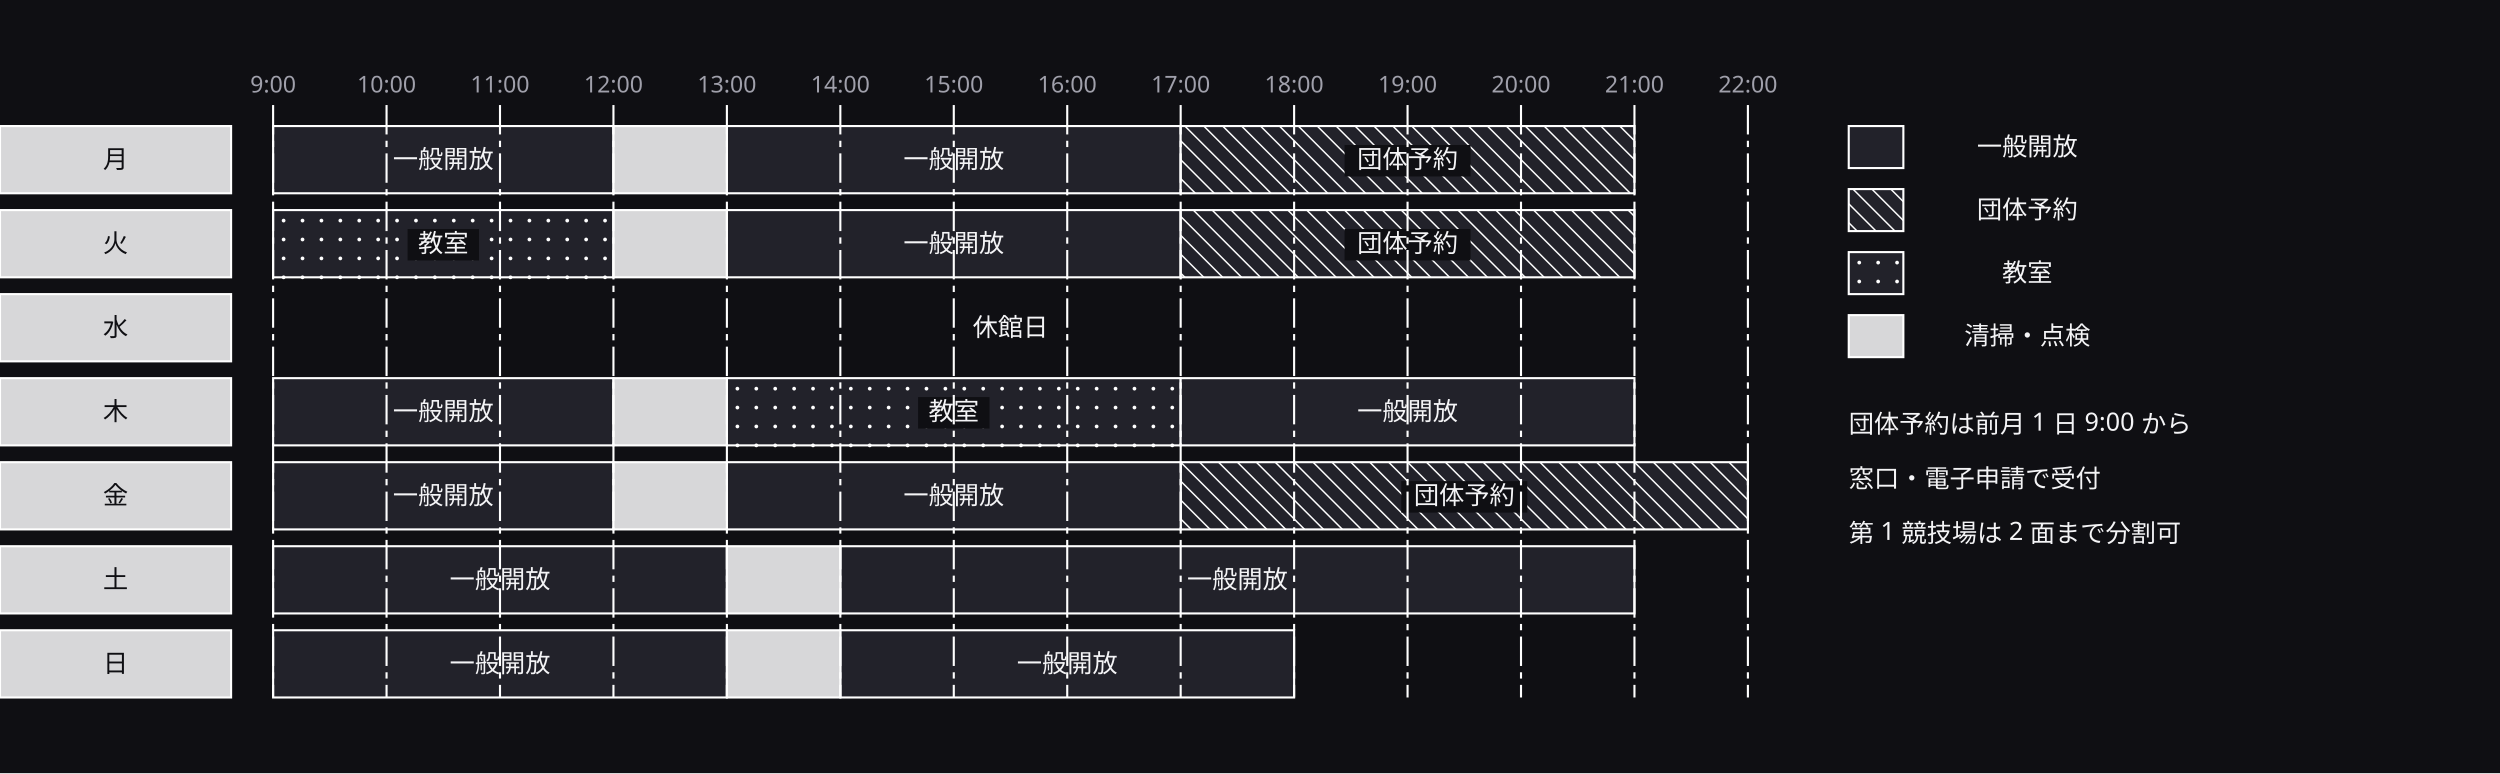
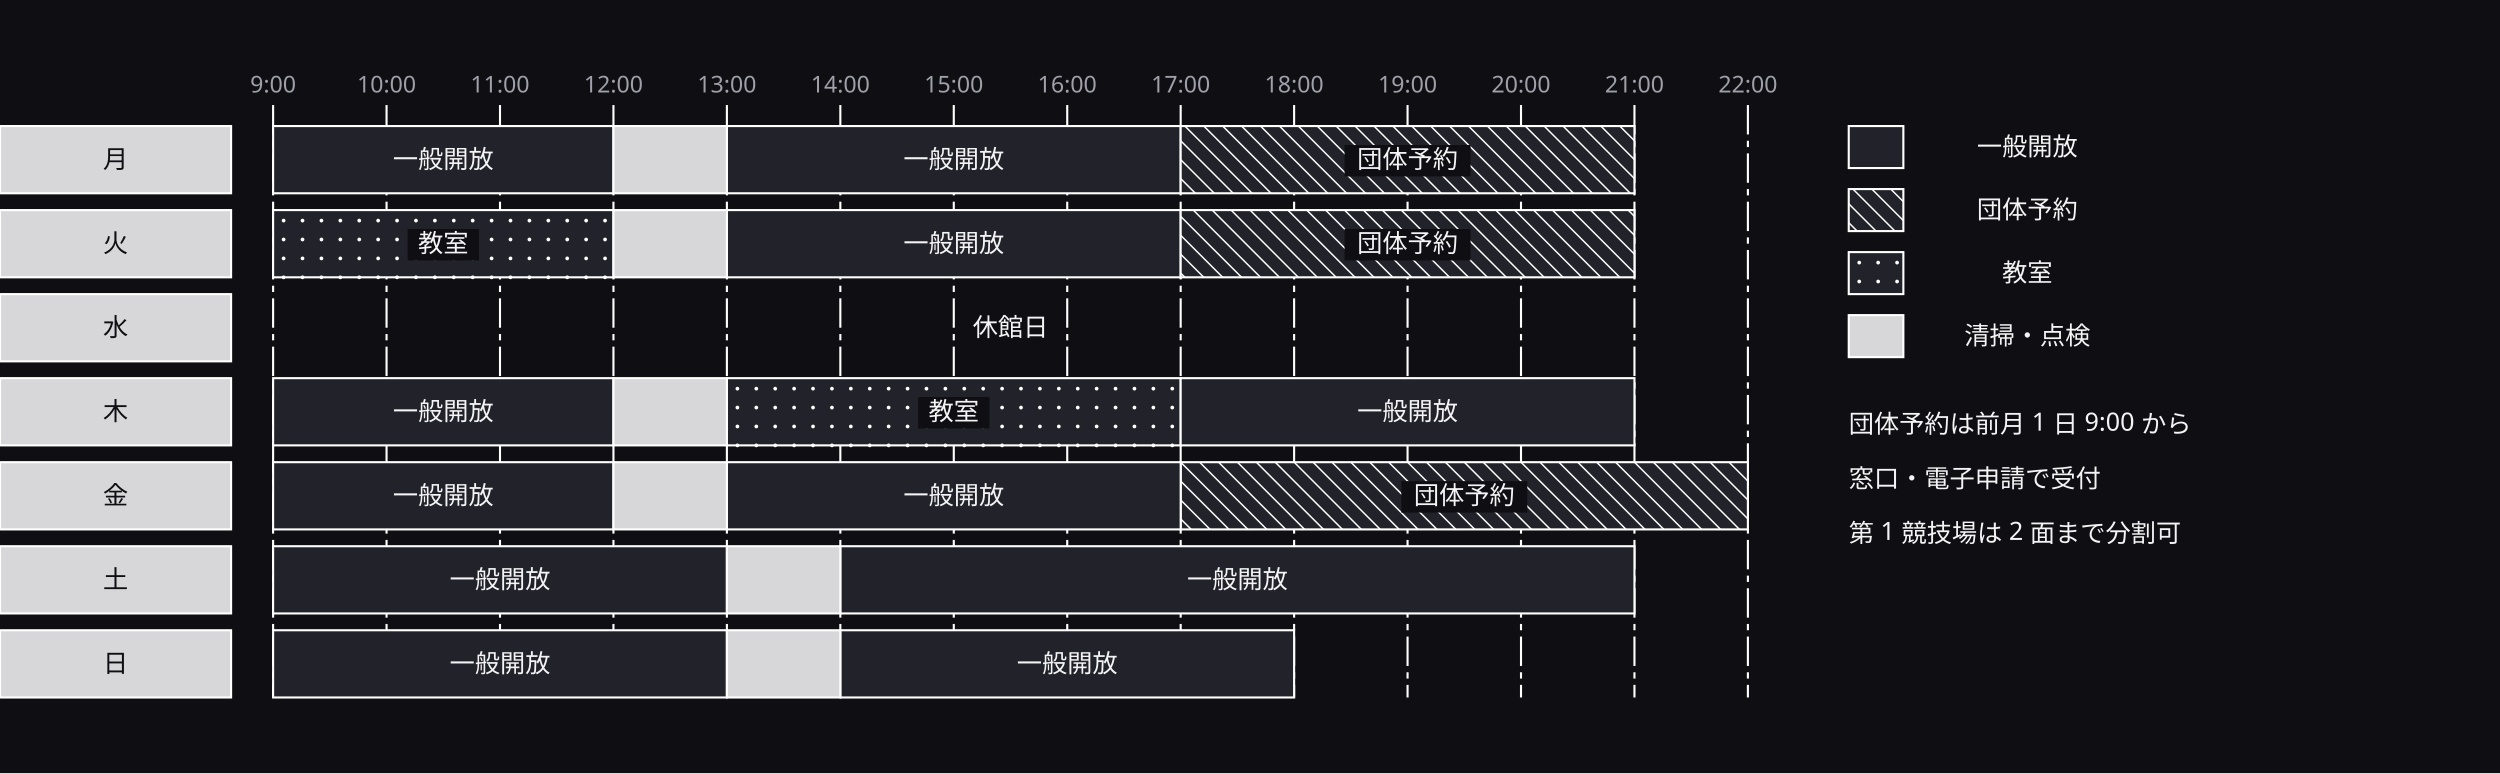
<svg xmlns="http://www.w3.org/2000/svg" width="1190" height="368" viewBox="0 0 1190 368">
  <defs>
    <marker id="arrow" viewBox="0 0 10 10" refX="9" refY="5" markerWidth="6" markerHeight="6" orient="auto">
      <path d="M 0 0 L 10 5 L 0 10 z" fill="#a0a0ab" />
    </marker>
  </defs>
  <rect data-paper="1" x="0" y="0" width="1190" height="368" fill="#0f0f13" />
+   <g data-grid="tick">
+     <line x1="130" y1="50" x2="130" y2="332" stroke="#ffffff" stroke-width="1" stroke-dasharray="14 3 3 3" />
+     <text x="130" y="44" text-anchor="middle" font-family="sans-serif" font-size="11" fill="#a0a0ab">9:00</text>
+     <line x1="184" y1="50" x2="184" y2="332" stroke="#ffffff" stroke-width="1" stroke-dasharray="14 3 3 3" />
+     <text x="184" y="44" text-anchor="middle" font-family="sans-serif" font-size="11" fill="#a0a0ab">10:00</text>
+     <line x1="238" y1="50" x2="238" y2="332" stroke="#ffffff" stroke-width="1" stroke-dasharray="14 3 3 3" />
+     <text x="238" y="44" text-anchor="middle" font-family="sans-serif" font-size="11" fill="#a0a0ab">11:00</text>
+     <line x1="292" y1="50" x2="292" y2="332" stroke="#ffffff" stroke-width="1" stroke-dasharray="14 3 3 3" />
+     <text x="292" y="44" text-anchor="middle" font-family="sans-serif" font-size="11" fill="#a0a0ab">12:00</text>
+     <line x1="346" y1="50" x2="346" y2="332" stroke="#ffffff" stroke-width="1" stroke-dasharray="14 3 3 3" />
+     <text x="346" y="44" text-anchor="middle" font-family="sans-serif" font-size="11" fill="#a0a0ab">13:00</text>
+     <line x1="400" y1="50" x2="400" y2="332" stroke="#ffffff" stroke-width="1" stroke-dasharray="14 3 3 3" />
+     <text x="400" y="44" text-anchor="middle" font-family="sans-serif" font-size="11" fill="#a0a0ab">14:00</text>
+     <line x1="454" y1="50" x2="454" y2="332" stroke="#ffffff" stroke-width="1" stroke-dasharray="14 3 3 3" />
+     <text x="454" y="44" text-anchor="middle" font-family="sans-serif" font-size="11" fill="#a0a0ab">15:00</text>
+     <line x1="508" y1="50" x2="508" y2="332" stroke="#ffffff" stroke-width="1" stroke-dasharray="14 3 3 3" />
+     <text x="508" y="44" text-anchor="middle" font-family="sans-serif" font-size="11" fill="#a0a0ab">16:00</text>
+     <line x1="562" y1="50" x2="562" y2="332" stroke="#ffffff" stroke-width="1" stroke-dasharray="14 3 3 3" />
+     <text x="562" y="44" text-anchor="middle" font-family="sans-serif" font-size="11" fill="#a0a0ab">17:00</text>
+     <line x1="616" y1="50" x2="616" y2="332" stroke="#ffffff" stroke-width="1" stroke-dasharray="14 3 3 3" />
+     <text x="616" y="44" text-anchor="middle" font-family="sans-serif" font-size="11" fill="#a0a0ab">18:00</text>
+     <line x1="670" y1="50" x2="670" y2="332" stroke="#ffffff" stroke-width="1" stroke-dasharray="14 3 3 3" />
+     <text x="670" y="44" text-anchor="middle" font-family="sans-serif" font-size="11" fill="#a0a0ab">19:00</text>
+     <line x1="724" y1="50" x2="724" y2="332" stroke="#ffffff" stroke-width="1" stroke-dasharray="14 3 3 3" />
+     <text x="724" y="44" text-anchor="middle" font-family="sans-serif" font-size="11" fill="#a0a0ab">20:00</text>
+     <line x1="778" y1="50" x2="778" y2="332" stroke="#ffffff" stroke-width="1" stroke-dasharray="14 3 3 3" />
+     <text x="778" y="44" text-anchor="middle" font-family="sans-serif" font-size="11" fill="#a0a0ab">21:00</text>
+     <line x1="832" y1="50" x2="832" y2="332" stroke="#ffffff" stroke-width="1" stroke-dasharray="14 3 3 3" />
+     <text x="832" y="44" text-anchor="middle" font-family="sans-serif" font-size="11" fill="#a0a0ab">22:00</text>
+   </g>
  <g data-node="r2" data-pinned="false" data-shape="rect">
    <text x="481" y="160" text-anchor="middle" font-family="sans-serif" font-size="12" fill="#f4f4f6">休館日</text>
  </g>
  <g data-node="s5_2" data-pinned="false" data-shape="rect">
    <rect x="400" y="260" width="378" height="32" fill="#22222a" stroke="#ffffff" stroke-width="1" />
    <text x="589" y="280" text-anchor="middle" font-family="sans-serif" font-size="12" fill="#f4f4f6">一般開放</text>
  </g>
  <g data-node="s4_3" data-pinned="false" data-shape="rect">
    <rect x="562" y="220" width="270" height="32" fill="#22222a" stroke="#ffffff" stroke-width="1" />
    <line x1="832" y1="229" x2="823" y2="220" stroke="#ffffff" stroke-width="0.7" />
    <line x1="832" y1="238" x2="814" y2="220" stroke="#ffffff" stroke-width="0.7" />
    <line x1="832" y1="247" x2="805" y2="220" stroke="#ffffff" stroke-width="0.7" />
    <line x1="796" y1="220" x2="828" y2="252" stroke="#ffffff" stroke-width="0.7" />
    <line x1="787" y1="220" x2="819" y2="252" stroke="#ffffff" stroke-width="0.7" />
    <line x1="778" y1="220" x2="810" y2="252" stroke="#ffffff" stroke-width="0.7" />
    <line x1="769" y1="220" x2="801" y2="252" stroke="#ffffff" stroke-width="0.7" />
    <line x1="760" y1="220" x2="792" y2="252" stroke="#ffffff" stroke-width="0.7" />
    <line x1="751" y1="220" x2="783" y2="252" stroke="#ffffff" stroke-width="0.7" />
    <line x1="742" y1="220" x2="774" y2="252" stroke="#ffffff" stroke-width="0.7" />
    <line x1="733" y1="220" x2="765" y2="252" stroke="#ffffff" stroke-width="0.7" />
    <line x1="724" y1="220" x2="756" y2="252" stroke="#ffffff" stroke-width="0.7" />
    <line x1="715" y1="220" x2="747" y2="252" stroke="#ffffff" stroke-width="0.7" />
    <line x1="706" y1="220" x2="738" y2="252" stroke="#ffffff" stroke-width="0.7" />
    <line x1="697" y1="220" x2="729" y2="252" stroke="#ffffff" stroke-width="0.7" />
    <line x1="688" y1="220" x2="720" y2="252" stroke="#ffffff" stroke-width="0.7" />
    <line x1="679" y1="220" x2="711" y2="252" stroke="#ffffff" stroke-width="0.7" />
    <line x1="670" y1="220" x2="702" y2="252" stroke="#ffffff" stroke-width="0.7" />
    <line x1="661" y1="220" x2="693" y2="252" stroke="#ffffff" stroke-width="0.7" />
    <line x1="652" y1="220" x2="684" y2="252" stroke="#ffffff" stroke-width="0.7" />
    <line x1="643" y1="220" x2="675" y2="252" stroke="#ffffff" stroke-width="0.7" />
    <line x1="634" y1="220" x2="666" y2="252" stroke="#ffffff" stroke-width="0.7" />
    <line x1="625" y1="220" x2="657" y2="252" stroke="#ffffff" stroke-width="0.7" />
    <line x1="616" y1="220" x2="648" y2="252" stroke="#ffffff" stroke-width="0.7" />
    <line x1="607" y1="220" x2="639" y2="252" stroke="#ffffff" stroke-width="0.7" />
    <line x1="598" y1="220" x2="630" y2="252" stroke="#ffffff" stroke-width="0.7" />
    <line x1="589" y1="220" x2="621" y2="252" stroke="#ffffff" stroke-width="0.7" />
    <line x1="580" y1="220" x2="612" y2="252" stroke="#ffffff" stroke-width="0.7" />
    <line x1="571" y1="220" x2="603" y2="252" stroke="#ffffff" stroke-width="0.7" />
    <line x1="562" y1="220" x2="594" y2="252" stroke="#ffffff" stroke-width="0.7" />
    <line x1="562" y1="229" x2="585" y2="252" stroke="#ffffff" stroke-width="0.7" />
    <line x1="562" y1="238" x2="576" y2="252" stroke="#ffffff" stroke-width="0.7" />
    <line x1="562" y1="247" x2="567" y2="252" stroke="#ffffff" stroke-width="0.7" />
    <rect x="667" y="229" width="60" height="15" fill="#0f0f13" />
    <text x="697" y="240" text-anchor="middle" font-family="sans-serif" font-size="12" fill="#f4f4f6">団体予約</text>
  </g>
  <g data-node="s0_2" data-pinned="false" data-shape="rect">
    <rect x="346" y="60" width="216" height="32" fill="#22222a" stroke="#ffffff" stroke-width="1" />
    <text x="454" y="80" text-anchor="middle" font-family="sans-serif" font-size="12" fill="#f4f4f6">一般開放</text>
  </g>
  <g data-node="s0_3" data-pinned="false" data-shape="rect">
    <rect x="562" y="60" width="216" height="32" fill="#22222a" stroke="#ffffff" stroke-width="1" />
    <line x1="778" y1="67" x2="771" y2="60" stroke="#ffffff" stroke-width="0.7" />
    <line x1="778" y1="76" x2="762" y2="60" stroke="#ffffff" stroke-width="0.7" />
    <line x1="778" y1="85" x2="753" y2="60" stroke="#ffffff" stroke-width="0.7" />
    <line x1="744" y1="60" x2="776" y2="92" stroke="#ffffff" stroke-width="0.7" />
    <line x1="735" y1="60" x2="767" y2="92" stroke="#ffffff" stroke-width="0.7" />
    <line x1="726" y1="60" x2="758" y2="92" stroke="#ffffff" stroke-width="0.7" />
    <line x1="717" y1="60" x2="749" y2="92" stroke="#ffffff" stroke-width="0.7" />
    <line x1="708" y1="60" x2="740" y2="92" stroke="#ffffff" stroke-width="0.7" />
    <line x1="699" y1="60" x2="731" y2="92" stroke="#ffffff" stroke-width="0.7" />
    <line x1="690" y1="60" x2="722" y2="92" stroke="#ffffff" stroke-width="0.7" />
    <line x1="681" y1="60" x2="713" y2="92" stroke="#ffffff" stroke-width="0.7" />
    <line x1="672" y1="60" x2="704" y2="92" stroke="#ffffff" stroke-width="0.7" />
    <line x1="663" y1="60" x2="695" y2="92" stroke="#ffffff" stroke-width="0.7" />
    <line x1="654" y1="60" x2="686" y2="92" stroke="#ffffff" stroke-width="0.7" />
    <line x1="645" y1="60" x2="677" y2="92" stroke="#ffffff" stroke-width="0.7" />
    <line x1="636" y1="60" x2="668" y2="92" stroke="#ffffff" stroke-width="0.7" />
    <line x1="627" y1="60" x2="659" y2="92" stroke="#ffffff" stroke-width="0.7" />
    <line x1="618" y1="60" x2="650" y2="92" stroke="#ffffff" stroke-width="0.7" />
    <line x1="609" y1="60" x2="641" y2="92" stroke="#ffffff" stroke-width="0.7" />
    <line x1="600" y1="60" x2="632" y2="92" stroke="#ffffff" stroke-width="0.7" />
    <line x1="591" y1="60" x2="623" y2="92" stroke="#ffffff" stroke-width="0.7" />
    <line x1="582" y1="60" x2="614" y2="92" stroke="#ffffff" stroke-width="0.7" />
    <line x1="573" y1="60" x2="605" y2="92" stroke="#ffffff" stroke-width="0.7" />
    <line x1="564" y1="60" x2="596" y2="92" stroke="#ffffff" stroke-width="0.7" />
    <line x1="562" y1="67" x2="587" y2="92" stroke="#ffffff" stroke-width="0.7" />
    <line x1="562" y1="76" x2="578" y2="92" stroke="#ffffff" stroke-width="0.7" />
    <line x1="562" y1="85" x2="569" y2="92" stroke="#ffffff" stroke-width="0.7" />
    <rect x="640" y="69" width="60" height="15" fill="#0f0f13" />
    <text x="670" y="80" text-anchor="middle" font-family="sans-serif" font-size="12" fill="#f4f4f6">団体予約</text>
  </g>
  <g data-node="s1_2" data-pinned="false" data-shape="rect">
    <rect x="346" y="100" width="216" height="32" fill="#22222a" stroke="#ffffff" stroke-width="1" />
    <text x="454" y="120" text-anchor="middle" font-family="sans-serif" font-size="12" fill="#f4f4f6">一般開放</text>
  </g>
  <g data-node="s1_3" data-pinned="false" data-shape="rect">
    <rect x="562" y="100" width="216" height="32" fill="#22222a" stroke="#ffffff" stroke-width="1" />
    <line x1="778" y1="103" x2="775" y2="100" stroke="#ffffff" stroke-width="0.7" />
    <line x1="778" y1="112" x2="766" y2="100" stroke="#ffffff" stroke-width="0.7" />
    <line x1="778" y1="121" x2="757" y2="100" stroke="#ffffff" stroke-width="0.7" />
    <line x1="778" y1="130" x2="748" y2="100" stroke="#ffffff" stroke-width="0.7" />
    <line x1="739" y1="100" x2="771" y2="132" stroke="#ffffff" stroke-width="0.7" />
    <line x1="730" y1="100" x2="762" y2="132" stroke="#ffffff" stroke-width="0.7" />
    <line x1="721" y1="100" x2="753" y2="132" stroke="#ffffff" stroke-width="0.7" />
    <line x1="712" y1="100" x2="744" y2="132" stroke="#ffffff" stroke-width="0.7" />
    <line x1="703" y1="100" x2="735" y2="132" stroke="#ffffff" stroke-width="0.7" />
    <line x1="694" y1="100" x2="726" y2="132" stroke="#ffffff" stroke-width="0.7" />
    <line x1="685" y1="100" x2="717" y2="132" stroke="#ffffff" stroke-width="0.7" />
    <line x1="676" y1="100" x2="708" y2="132" stroke="#ffffff" stroke-width="0.7" />
    <line x1="667" y1="100" x2="699" y2="132" stroke="#ffffff" stroke-width="0.7" />
    <line x1="658" y1="100" x2="690" y2="132" stroke="#ffffff" stroke-width="0.7" />
    <line x1="649" y1="100" x2="681" y2="132" stroke="#ffffff" stroke-width="0.7" />
    <line x1="640" y1="100" x2="672" y2="132" stroke="#ffffff" stroke-width="0.7" />
    <line x1="631" y1="100" x2="663" y2="132" stroke="#ffffff" stroke-width="0.7" />
    <line x1="622" y1="100" x2="654" y2="132" stroke="#ffffff" stroke-width="0.7" />
    <line x1="613" y1="100" x2="645" y2="132" stroke="#ffffff" stroke-width="0.7" />
    <line x1="604" y1="100" x2="636" y2="132" stroke="#ffffff" stroke-width="0.7" />
    <line x1="595" y1="100" x2="627" y2="132" stroke="#ffffff" stroke-width="0.7" />
    <line x1="586" y1="100" x2="618" y2="132" stroke="#ffffff" stroke-width="0.7" />
    <line x1="577" y1="100" x2="609" y2="132" stroke="#ffffff" stroke-width="0.7" />
    <line x1="568" y1="100" x2="600" y2="132" stroke="#ffffff" stroke-width="0.7" />
    <line x1="562" y1="103" x2="591" y2="132" stroke="#ffffff" stroke-width="0.7" />
    <line x1="562" y1="112" x2="582" y2="132" stroke="#ffffff" stroke-width="0.7" />
    <line x1="562" y1="121" x2="573" y2="132" stroke="#ffffff" stroke-width="0.7" />
    <line x1="562" y1="130" x2="564" y2="132" stroke="#ffffff" stroke-width="0.7" />
    <rect x="640" y="109" width="60" height="15" fill="#0f0f13" />
    <text x="670" y="120" text-anchor="middle" font-family="sans-serif" font-size="12" fill="#f4f4f6">団体予約</text>
  </g>
  <g data-node="s3_2" data-pinned="false" data-shape="rect">
    <rect x="346" y="180" width="216" height="32" fill="#22222a" stroke="#ffffff" stroke-width="1" />
    <circle cx="351" cy="185" r="0.9" fill="#ffffff" />
    <circle cx="360" cy="185" r="0.9" fill="#ffffff" />
    <circle cx="369" cy="185" r="0.9" fill="#ffffff" />
    <circle cx="378" cy="185" r="0.9" fill="#ffffff" />
    <circle cx="387" cy="185" r="0.9" fill="#ffffff" />
    <circle cx="396" cy="185" r="0.9" fill="#ffffff" />
    <circle cx="405" cy="185" r="0.9" fill="#ffffff" />
    <circle cx="414" cy="185" r="0.9" fill="#ffffff" />
    <circle cx="423" cy="185" r="0.9" fill="#ffffff" />
    <circle cx="432" cy="185" r="0.9" fill="#ffffff" />
    <circle cx="441" cy="185" r="0.9" fill="#ffffff" />
    <circle cx="450" cy="185" r="0.9" fill="#ffffff" />
    <circle cx="459" cy="185" r="0.9" fill="#ffffff" />
    <circle cx="468" cy="185" r="0.9" fill="#ffffff" />
    <circle cx="477" cy="185" r="0.9" fill="#ffffff" />
    <circle cx="486" cy="185" r="0.9" fill="#ffffff" />
    <circle cx="495" cy="185" r="0.9" fill="#ffffff" />
    <circle cx="504" cy="185" r="0.9" fill="#ffffff" />
    <circle cx="513" cy="185" r="0.9" fill="#ffffff" />
    <circle cx="522" cy="185" r="0.9" fill="#ffffff" />
    <circle cx="531" cy="185" r="0.9" fill="#ffffff" />
    <circle cx="540" cy="185" r="0.9" fill="#ffffff" />
    <circle cx="549" cy="185" r="0.9" fill="#ffffff" />
    <circle cx="558" cy="185" r="0.9" fill="#ffffff" />
    <circle cx="351" cy="194" r="0.9" fill="#ffffff" />
    <circle cx="360" cy="194" r="0.9" fill="#ffffff" />
    <circle cx="369" cy="194" r="0.9" fill="#ffffff" />
    <circle cx="378" cy="194" r="0.9" fill="#ffffff" />
    <circle cx="387" cy="194" r="0.9" fill="#ffffff" />
    <circle cx="396" cy="194" r="0.9" fill="#ffffff" />
    <circle cx="405" cy="194" r="0.9" fill="#ffffff" />
    <circle cx="414" cy="194" r="0.9" fill="#ffffff" />
    <circle cx="423" cy="194" r="0.9" fill="#ffffff" />
    <circle cx="432" cy="194" r="0.9" fill="#ffffff" />
    <circle cx="441" cy="194" r="0.9" fill="#ffffff" />
    <circle cx="450" cy="194" r="0.9" fill="#ffffff" />
    <circle cx="459" cy="194" r="0.9" fill="#ffffff" />
    <circle cx="468" cy="194" r="0.9" fill="#ffffff" />
    <circle cx="477" cy="194" r="0.9" fill="#ffffff" />
    <circle cx="486" cy="194" r="0.9" fill="#ffffff" />
    <circle cx="495" cy="194" r="0.9" fill="#ffffff" />
    <circle cx="504" cy="194" r="0.9" fill="#ffffff" />
    <circle cx="513" cy="194" r="0.9" fill="#ffffff" />
    <circle cx="522" cy="194" r="0.9" fill="#ffffff" />
    <circle cx="531" cy="194" r="0.9" fill="#ffffff" />
    <circle cx="540" cy="194" r="0.9" fill="#ffffff" />
    <circle cx="549" cy="194" r="0.9" fill="#ffffff" />
    <circle cx="558" cy="194" r="0.9" fill="#ffffff" />
    <circle cx="351" cy="203" r="0.9" fill="#ffffff" />
    <circle cx="360" cy="203" r="0.9" fill="#ffffff" />
    <circle cx="369" cy="203" r="0.9" fill="#ffffff" />
    <circle cx="378" cy="203" r="0.9" fill="#ffffff" />
    <circle cx="387" cy="203" r="0.9" fill="#ffffff" />
    <circle cx="396" cy="203" r="0.9" fill="#ffffff" />
    <circle cx="405" cy="203" r="0.9" fill="#ffffff" />
    <circle cx="414" cy="203" r="0.9" fill="#ffffff" />
    <circle cx="423" cy="203" r="0.9" fill="#ffffff" />
    <circle cx="432" cy="203" r="0.9" fill="#ffffff" />
    <circle cx="441" cy="203" r="0.9" fill="#ffffff" />
    <circle cx="450" cy="203" r="0.9" fill="#ffffff" />
    <circle cx="459" cy="203" r="0.9" fill="#ffffff" />
    <circle cx="468" cy="203" r="0.9" fill="#ffffff" />
    <circle cx="477" cy="203" r="0.9" fill="#ffffff" />
    <circle cx="486" cy="203" r="0.9" fill="#ffffff" />
    <circle cx="495" cy="203" r="0.9" fill="#ffffff" />
    <circle cx="504" cy="203" r="0.9" fill="#ffffff" />
    <circle cx="513" cy="203" r="0.9" fill="#ffffff" />
    <circle cx="522" cy="203" r="0.9" fill="#ffffff" />
    <circle cx="531" cy="203" r="0.9" fill="#ffffff" />
    <circle cx="540" cy="203" r="0.9" fill="#ffffff" />
    <circle cx="549" cy="203" r="0.9" fill="#ffffff" />
    <circle cx="558" cy="203" r="0.9" fill="#ffffff" />
    <circle cx="351" cy="212" r="0.9" fill="#ffffff" />
    <circle cx="360" cy="212" r="0.9" fill="#ffffff" />
    <circle cx="369" cy="212" r="0.9" fill="#ffffff" />
    <circle cx="378" cy="212" r="0.9" fill="#ffffff" />
    <circle cx="387" cy="212" r="0.9" fill="#ffffff" />
    <circle cx="396" cy="212" r="0.9" fill="#ffffff" />
    <circle cx="405" cy="212" r="0.9" fill="#ffffff" />
    <circle cx="414" cy="212" r="0.9" fill="#ffffff" />
    <circle cx="423" cy="212" r="0.9" fill="#ffffff" />
    <circle cx="432" cy="212" r="0.9" fill="#ffffff" />
    <circle cx="441" cy="212" r="0.9" fill="#ffffff" />
    <circle cx="450" cy="212" r="0.9" fill="#ffffff" />
    <circle cx="459" cy="212" r="0.9" fill="#ffffff" />
    <circle cx="468" cy="212" r="0.9" fill="#ffffff" />
    <circle cx="477" cy="212" r="0.9" fill="#ffffff" />
    <circle cx="486" cy="212" r="0.9" fill="#ffffff" />
    <circle cx="495" cy="212" r="0.9" fill="#ffffff" />
    <circle cx="504" cy="212" r="0.9" fill="#ffffff" />
    <circle cx="513" cy="212" r="0.9" fill="#ffffff" />
    <circle cx="522" cy="212" r="0.9" fill="#ffffff" />
    <circle cx="531" cy="212" r="0.9" fill="#ffffff" />
    <circle cx="540" cy="212" r="0.9" fill="#ffffff" />
    <circle cx="549" cy="212" r="0.9" fill="#ffffff" />
    <circle cx="558" cy="212" r="0.9" fill="#ffffff" />
    <rect x="437" y="189" width="34" height="15" fill="#0f0f13" />
    <text x="454" y="200" text-anchor="middle" font-family="sans-serif" font-size="12" fill="#f4f4f6">教室</text>
  </g>
  <g data-node="s3_3" data-pinned="false" data-shape="rect">
    <rect x="562" y="180" width="216" height="32" fill="#22222a" stroke="#ffffff" stroke-width="1" />
    <text x="670" y="200" text-anchor="middle" font-family="sans-serif" font-size="12" fill="#f4f4f6">一般開放</text>
  </g>
  <g data-node="s4_2" data-pinned="false" data-shape="rect">
    <rect x="346" y="220" width="216" height="32" fill="#22222a" stroke="#ffffff" stroke-width="1" />
    <text x="454" y="240" text-anchor="middle" font-family="sans-serif" font-size="12" fill="#f4f4f6">一般開放</text>
  </g>
  <g data-node="s5_0" data-pinned="false" data-shape="rect">
    <rect x="130" y="260" width="216" height="32" fill="#22222a" stroke="#ffffff" stroke-width="1" />
    <text x="238" y="280" text-anchor="middle" font-family="sans-serif" font-size="12" fill="#f4f4f6">一般開放</text>
  </g>
  <g data-node="s6_0" data-pinned="false" data-shape="rect">
    <rect x="130" y="300" width="216" height="32" fill="#22222a" stroke="#ffffff" stroke-width="1" />
    <text x="238" y="320" text-anchor="middle" font-family="sans-serif" font-size="12" fill="#f4f4f6">一般開放</text>
  </g>
  <g data-node="s6_2" data-pinned="false" data-shape="rect">
    <rect x="400" y="300" width="216" height="32" fill="#22222a" stroke="#ffffff" stroke-width="1" />
    <text x="508" y="320" text-anchor="middle" font-family="sans-serif" font-size="12" fill="#f4f4f6">一般開放</text>
  </g>
  <g data-node="note0" data-pinned="false" data-shape="rect">
    <text x="880" y="206" text-anchor="start" font-family="sans-serif" font-size="12" fill="#f4f4f6">団体予約は前月 1 日 9:00 から</text>
  </g>
  <g data-node="note1" data-pinned="false" data-shape="rect">
    <text x="880" y="232" text-anchor="start" font-family="sans-serif" font-size="12" fill="#f4f4f6">窓口・電子申請で受付</text>
  </g>
  <g data-node="note2" data-pinned="false" data-shape="rect">
    <text x="880" y="258" text-anchor="start" font-family="sans-serif" font-size="12" fill="#f4f4f6">第 1 競技場は 2 面まで分割可</text>
  </g>
  <g data-node="s0_0" data-pinned="false" data-shape="rect">
    <rect x="130" y="60" width="162" height="32" fill="#22222a" stroke="#ffffff" stroke-width="1" />
    <text x="211" y="80" text-anchor="middle" font-family="sans-serif" font-size="12" fill="#f4f4f6">一般開放</text>
  </g>
  <g data-node="s1_0" data-pinned="false" data-shape="rect">
    <rect x="130" y="100" width="162" height="32" fill="#22222a" stroke="#ffffff" stroke-width="1" />
    <circle cx="135" cy="105" r="0.9" fill="#ffffff" />
    <circle cx="144" cy="105" r="0.9" fill="#ffffff" />
    <circle cx="153" cy="105" r="0.9" fill="#ffffff" />
    <circle cx="162" cy="105" r="0.9" fill="#ffffff" />
    <circle cx="171" cy="105" r="0.9" fill="#ffffff" />
    <circle cx="180" cy="105" r="0.9" fill="#ffffff" />
    <circle cx="189" cy="105" r="0.9" fill="#ffffff" />
    <circle cx="198" cy="105" r="0.9" fill="#ffffff" />
    <circle cx="207" cy="105" r="0.9" fill="#ffffff" />
    <circle cx="216" cy="105" r="0.9" fill="#ffffff" />
    <circle cx="225" cy="105" r="0.9" fill="#ffffff" />
    <circle cx="234" cy="105" r="0.9" fill="#ffffff" />
    <circle cx="243" cy="105" r="0.9" fill="#ffffff" />
    <circle cx="252" cy="105" r="0.9" fill="#ffffff" />
    <circle cx="261" cy="105" r="0.9" fill="#ffffff" />
    <circle cx="270" cy="105" r="0.9" fill="#ffffff" />
    <circle cx="279" cy="105" r="0.9" fill="#ffffff" />
    <circle cx="288" cy="105" r="0.9" fill="#ffffff" />
    <circle cx="135" cy="114" r="0.9" fill="#ffffff" />
    <circle cx="144" cy="114" r="0.9" fill="#ffffff" />
    <circle cx="153" cy="114" r="0.9" fill="#ffffff" />
    <circle cx="162" cy="114" r="0.9" fill="#ffffff" />
    <circle cx="171" cy="114" r="0.9" fill="#ffffff" />
    <circle cx="180" cy="114" r="0.9" fill="#ffffff" />
    <circle cx="189" cy="114" r="0.9" fill="#ffffff" />
    <circle cx="198" cy="114" r="0.9" fill="#ffffff" />
    <circle cx="207" cy="114" r="0.9" fill="#ffffff" />
    <circle cx="216" cy="114" r="0.9" fill="#ffffff" />
    <circle cx="225" cy="114" r="0.9" fill="#ffffff" />
    <circle cx="234" cy="114" r="0.9" fill="#ffffff" />
    <circle cx="243" cy="114" r="0.9" fill="#ffffff" />
    <circle cx="252" cy="114" r="0.9" fill="#ffffff" />
    <circle cx="261" cy="114" r="0.9" fill="#ffffff" />
    <circle cx="270" cy="114" r="0.9" fill="#ffffff" />
    <circle cx="279" cy="114" r="0.9" fill="#ffffff" />
    <circle cx="288" cy="114" r="0.9" fill="#ffffff" />
    <circle cx="135" cy="123" r="0.9" fill="#ffffff" />
    <circle cx="144" cy="123" r="0.9" fill="#ffffff" />
    <circle cx="153" cy="123" r="0.9" fill="#ffffff" />
    <circle cx="162" cy="123" r="0.9" fill="#ffffff" />
    <circle cx="171" cy="123" r="0.9" fill="#ffffff" />
    <circle cx="180" cy="123" r="0.9" fill="#ffffff" />
    <circle cx="189" cy="123" r="0.9" fill="#ffffff" />
    <circle cx="198" cy="123" r="0.9" fill="#ffffff" />
    <circle cx="207" cy="123" r="0.9" fill="#ffffff" />
    <circle cx="216" cy="123" r="0.9" fill="#ffffff" />
    <circle cx="225" cy="123" r="0.9" fill="#ffffff" />
    <circle cx="234" cy="123" r="0.9" fill="#ffffff" />
    <circle cx="243" cy="123" r="0.9" fill="#ffffff" />
    <circle cx="252" cy="123" r="0.9" fill="#ffffff" />
    <circle cx="261" cy="123" r="0.9" fill="#ffffff" />
    <circle cx="270" cy="123" r="0.9" fill="#ffffff" />
    <circle cx="279" cy="123" r="0.9" fill="#ffffff" />
    <circle cx="288" cy="123" r="0.9" fill="#ffffff" />
    <circle cx="135" cy="132" r="0.9" fill="#ffffff" />
    <circle cx="144" cy="132" r="0.9" fill="#ffffff" />
    <circle cx="153" cy="132" r="0.9" fill="#ffffff" />
    <circle cx="162" cy="132" r="0.9" fill="#ffffff" />
    <circle cx="171" cy="132" r="0.9" fill="#ffffff" />
    <circle cx="180" cy="132" r="0.9" fill="#ffffff" />
    <circle cx="189" cy="132" r="0.9" fill="#ffffff" />
    <circle cx="198" cy="132" r="0.9" fill="#ffffff" />
    <circle cx="207" cy="132" r="0.9" fill="#ffffff" />
    <circle cx="216" cy="132" r="0.9" fill="#ffffff" />
    <circle cx="225" cy="132" r="0.9" fill="#ffffff" />
    <circle cx="234" cy="132" r="0.9" fill="#ffffff" />
    <circle cx="243" cy="132" r="0.9" fill="#ffffff" />
    <circle cx="252" cy="132" r="0.9" fill="#ffffff" />
    <circle cx="261" cy="132" r="0.9" fill="#ffffff" />
    <circle cx="270" cy="132" r="0.9" fill="#ffffff" />
    <circle cx="279" cy="132" r="0.9" fill="#ffffff" />
    <circle cx="288" cy="132" r="0.9" fill="#ffffff" />
    <rect x="194" y="109" width="34" height="15" fill="#0f0f13" />
    <text x="211" y="120" text-anchor="middle" font-family="sans-serif" font-size="12" fill="#f4f4f6">教室</text>
  </g>
  <g data-node="s3_0" data-pinned="false" data-shape="rect">
    <rect x="130" y="180" width="162" height="32" fill="#22222a" stroke="#ffffff" stroke-width="1" />
    <text x="211" y="200" text-anchor="middle" font-family="sans-serif" font-size="12" fill="#f4f4f6">一般開放</text>
  </g>
  <g data-node="s4_0" data-pinned="false" data-shape="rect">
    <rect x="130" y="220" width="162" height="32" fill="#22222a" stroke="#ffffff" stroke-width="1" />
    <text x="211" y="240" text-anchor="middle" font-family="sans-serif" font-size="12" fill="#f4f4f6">一般開放</text>
  </g>
  <g data-node="d0" data-pinned="false" data-shape="rect">
    <rect x="0" y="60" width="110" height="32" fill="#22222a" stroke="#ffffff" stroke-width="1" />
    <rect x="0" y="60" width="110" height="32" fill="#ffffff" fill-opacity="0.82" />
    <text x="55" y="80" text-anchor="middle" font-family="sans-serif" font-size="12" fill="#0f0f13">月</text>
  </g>
  <g data-node="d1" data-pinned="false" data-shape="rect">
    <rect x="0" y="100" width="110" height="32" fill="#22222a" stroke="#ffffff" stroke-width="1" />
    <rect x="0" y="100" width="110" height="32" fill="#ffffff" fill-opacity="0.82" />
    <text x="55" y="120" text-anchor="middle" font-family="sans-serif" font-size="12" fill="#0f0f13">火</text>
  </g>
  <g data-node="d2" data-pinned="false" data-shape="rect">
    <rect x="0" y="140" width="110" height="32" fill="#22222a" stroke="#ffffff" stroke-width="1" />
    <rect x="0" y="140" width="110" height="32" fill="#ffffff" fill-opacity="0.82" />
    <text x="55" y="160" text-anchor="middle" font-family="sans-serif" font-size="12" fill="#0f0f13">水</text>
  </g>
  <g data-node="d3" data-pinned="false" data-shape="rect">
    <rect x="0" y="180" width="110" height="32" fill="#22222a" stroke="#ffffff" stroke-width="1" />
    <rect x="0" y="180" width="110" height="32" fill="#ffffff" fill-opacity="0.82" />
    <text x="55" y="200" text-anchor="middle" font-family="sans-serif" font-size="12" fill="#0f0f13">木</text>
  </g>
  <g data-node="d4" data-pinned="false" data-shape="rect">
    <rect x="0" y="220" width="110" height="32" fill="#22222a" stroke="#ffffff" stroke-width="1" />
    <rect x="0" y="220" width="110" height="32" fill="#ffffff" fill-opacity="0.82" />
    <text x="55" y="240" text-anchor="middle" font-family="sans-serif" font-size="12" fill="#0f0f13">金</text>
  </g>
  <g data-node="d5" data-pinned="false" data-shape="rect">
    <rect x="0" y="260" width="110" height="32" fill="#22222a" stroke="#ffffff" stroke-width="1" />
    <rect x="0" y="260" width="110" height="32" fill="#ffffff" fill-opacity="0.82" />
    <text x="55" y="280" text-anchor="middle" font-family="sans-serif" font-size="12" fill="#0f0f13">土</text>
  </g>
  <g data-node="d6" data-pinned="false" data-shape="rect">
    <rect x="0" y="300" width="110" height="32" fill="#22222a" stroke="#ffffff" stroke-width="1" />
    <rect x="0" y="300" width="110" height="32" fill="#ffffff" fill-opacity="0.82" />
    <text x="55" y="320" text-anchor="middle" font-family="sans-serif" font-size="12" fill="#0f0f13">日</text>
  </g>
  <g data-node="lgn_none" data-pinned="false" data-shape="rect">
    <text x="965" y="74" text-anchor="middle" font-family="sans-serif" font-size="12" fill="#f4f4f6">一般開放</text>
  </g>
  <g data-node="lgn_lines" data-pinned="false" data-shape="rect">
    <text x="965" y="104" text-anchor="middle" font-family="sans-serif" font-size="12" fill="#f4f4f6">団体予約</text>
  </g>
  <g data-node="lgn_dots" data-pinned="false" data-shape="rect">
    <text x="965" y="134" text-anchor="middle" font-family="sans-serif" font-size="12" fill="#f4f4f6">教室</text>
  </g>
  <g data-node="lgn_solid" data-pinned="false" data-shape="rect">
    <text x="965" y="164" text-anchor="middle" font-family="sans-serif" font-size="12" fill="#f4f4f6">清掃・点検</text>
  </g>
  <g data-node="s0_1" data-pinned="false" data-shape="rect">
    <rect x="292" y="60" width="54" height="32" fill="#22222a" stroke="#ffffff" stroke-width="1" />
    <rect x="292" y="60" width="54" height="32" fill="#ffffff" fill-opacity="0.82" />
  </g>
  <g data-node="s1_1" data-pinned="false" data-shape="rect">
    <rect x="292" y="100" width="54" height="32" fill="#22222a" stroke="#ffffff" stroke-width="1" />
    <rect x="292" y="100" width="54" height="32" fill="#ffffff" fill-opacity="0.82" />
  </g>
  <g data-node="s3_1" data-pinned="false" data-shape="rect">
    <rect x="292" y="180" width="54" height="32" fill="#22222a" stroke="#ffffff" stroke-width="1" />
    <rect x="292" y="180" width="54" height="32" fill="#ffffff" fill-opacity="0.82" />
  </g>
  <g data-node="s4_1" data-pinned="false" data-shape="rect">
    <rect x="292" y="220" width="54" height="32" fill="#22222a" stroke="#ffffff" stroke-width="1" />
    <rect x="292" y="220" width="54" height="32" fill="#ffffff" fill-opacity="0.82" />
  </g>
  <g data-node="s5_1" data-pinned="false" data-shape="rect">
    <rect x="346" y="260" width="54" height="32" fill="#22222a" stroke="#ffffff" stroke-width="1" />
    <rect x="346" y="260" width="54" height="32" fill="#ffffff" fill-opacity="0.82" />
  </g>
  <g data-node="s6_1" data-pinned="false" data-shape="rect">
    <rect x="346" y="300" width="54" height="32" fill="#22222a" stroke="#ffffff" stroke-width="1" />
    <rect x="346" y="300" width="54" height="32" fill="#ffffff" fill-opacity="0.82" />
  </g>
  <g data-node="lg_none" data-pinned="false" data-shape="rect">
    <rect x="880" y="60" width="26" height="20" fill="#22222a" stroke="#ffffff" stroke-width="1" />
  </g>
  <g data-node="lg_lines" data-pinned="false" data-shape="rect">
    <rect x="880" y="90" width="26" height="20" fill="#22222a" stroke="#ffffff" stroke-width="1" />
    <line x1="906" y1="96" x2="900" y2="90" stroke="#ffffff" stroke-width="0.7" />
    <line x1="906" y1="105" x2="891" y2="90" stroke="#ffffff" stroke-width="0.7" />
    <line x1="882" y1="90" x2="902" y2="110" stroke="#ffffff" stroke-width="0.7" />
    <line x1="880" y1="97" x2="893" y2="110" stroke="#ffffff" stroke-width="0.7" />
    <line x1="880" y1="106" x2="884" y2="110" stroke="#ffffff" stroke-width="0.7" />
  </g>
  <g data-node="lg_dots" data-pinned="false" data-shape="rect">
    <rect x="880" y="120" width="26" height="20" fill="#22222a" stroke="#ffffff" stroke-width="1" />
    <circle cx="885" cy="125" r="0.9" fill="#ffffff" />
    <circle cx="894" cy="125" r="0.9" fill="#ffffff" />
    <circle cx="903" cy="125" r="0.9" fill="#ffffff" />
    <circle cx="885" cy="134" r="0.9" fill="#ffffff" />
    <circle cx="894" cy="134" r="0.9" fill="#ffffff" />
    <circle cx="903" cy="134" r="0.9" fill="#ffffff" />
  </g>
  <g data-node="lg_solid" data-pinned="false" data-shape="rect">
    <rect x="880" y="150" width="26" height="20" fill="#22222a" stroke="#ffffff" stroke-width="1" />
    <rect x="880" y="150" width="26" height="20" fill="#ffffff" fill-opacity="0.82" />
  </g>
-   <g data-grid="true">
-     <line x1="130" y1="50" x2="130" y2="332" stroke="#ffffff" stroke-width="1" stroke-dasharray="14 3 3 3" />
-     <text x="130" y="44" text-anchor="middle" font-family="sans-serif" font-size="11" fill="#a0a0ab">9:00</text>
-     <line x1="184" y1="50" x2="184" y2="332" stroke="#ffffff" stroke-width="1" stroke-dasharray="14 3 3 3" />
-     <text x="184" y="44" text-anchor="middle" font-family="sans-serif" font-size="11" fill="#a0a0ab">10:00</text>
-     <line x1="238" y1="50" x2="238" y2="332" stroke="#ffffff" stroke-width="1" stroke-dasharray="14 3 3 3" />
-     <text x="238" y="44" text-anchor="middle" font-family="sans-serif" font-size="11" fill="#a0a0ab">11:00</text>
-     <line x1="292" y1="50" x2="292" y2="332" stroke="#ffffff" stroke-width="1" stroke-dasharray="14 3 3 3" />
-     <text x="292" y="44" text-anchor="middle" font-family="sans-serif" font-size="11" fill="#a0a0ab">12:00</text>
-     <line x1="346" y1="50" x2="346" y2="332" stroke="#ffffff" stroke-width="1" stroke-dasharray="14 3 3 3" />
-     <text x="346" y="44" text-anchor="middle" font-family="sans-serif" font-size="11" fill="#a0a0ab">13:00</text>
-     <line x1="400" y1="50" x2="400" y2="332" stroke="#ffffff" stroke-width="1" stroke-dasharray="14 3 3 3" />
-     <text x="400" y="44" text-anchor="middle" font-family="sans-serif" font-size="11" fill="#a0a0ab">14:00</text>
-     <line x1="454" y1="50" x2="454" y2="332" stroke="#ffffff" stroke-width="1" stroke-dasharray="14 3 3 3" />
-     <text x="454" y="44" text-anchor="middle" font-family="sans-serif" font-size="11" fill="#a0a0ab">15:00</text>
-     <line x1="508" y1="50" x2="508" y2="332" stroke="#ffffff" stroke-width="1" stroke-dasharray="14 3 3 3" />
-     <text x="508" y="44" text-anchor="middle" font-family="sans-serif" font-size="11" fill="#a0a0ab">16:00</text>
-     <line x1="562" y1="50" x2="562" y2="332" stroke="#ffffff" stroke-width="1" stroke-dasharray="14 3 3 3" />
-     <text x="562" y="44" text-anchor="middle" font-family="sans-serif" font-size="11" fill="#a0a0ab">17:00</text>
-     <line x1="616" y1="50" x2="616" y2="332" stroke="#ffffff" stroke-width="1" stroke-dasharray="14 3 3 3" />
-     <text x="616" y="44" text-anchor="middle" font-family="sans-serif" font-size="11" fill="#a0a0ab">18:00</text>
-     <line x1="670" y1="50" x2="670" y2="332" stroke="#ffffff" stroke-width="1" stroke-dasharray="14 3 3 3" />
-     <text x="670" y="44" text-anchor="middle" font-family="sans-serif" font-size="11" fill="#a0a0ab">19:00</text>
-     <line x1="724" y1="50" x2="724" y2="332" stroke="#ffffff" stroke-width="1" stroke-dasharray="14 3 3 3" />
-     <text x="724" y="44" text-anchor="middle" font-family="sans-serif" font-size="11" fill="#a0a0ab">20:00</text>
-     <line x1="778" y1="50" x2="778" y2="332" stroke="#ffffff" stroke-width="1" stroke-dasharray="14 3 3 3" />
-     <text x="778" y="44" text-anchor="middle" font-family="sans-serif" font-size="11" fill="#a0a0ab">21:00</text>
-     <line x1="832" y1="50" x2="832" y2="332" stroke="#ffffff" stroke-width="1" stroke-dasharray="14 3 3 3" />
-     <text x="832" y="44" text-anchor="middle" font-family="sans-serif" font-size="11" fill="#a0a0ab">22:00</text>
-   </g>
  <g data-dimensions="true" />
</svg>
